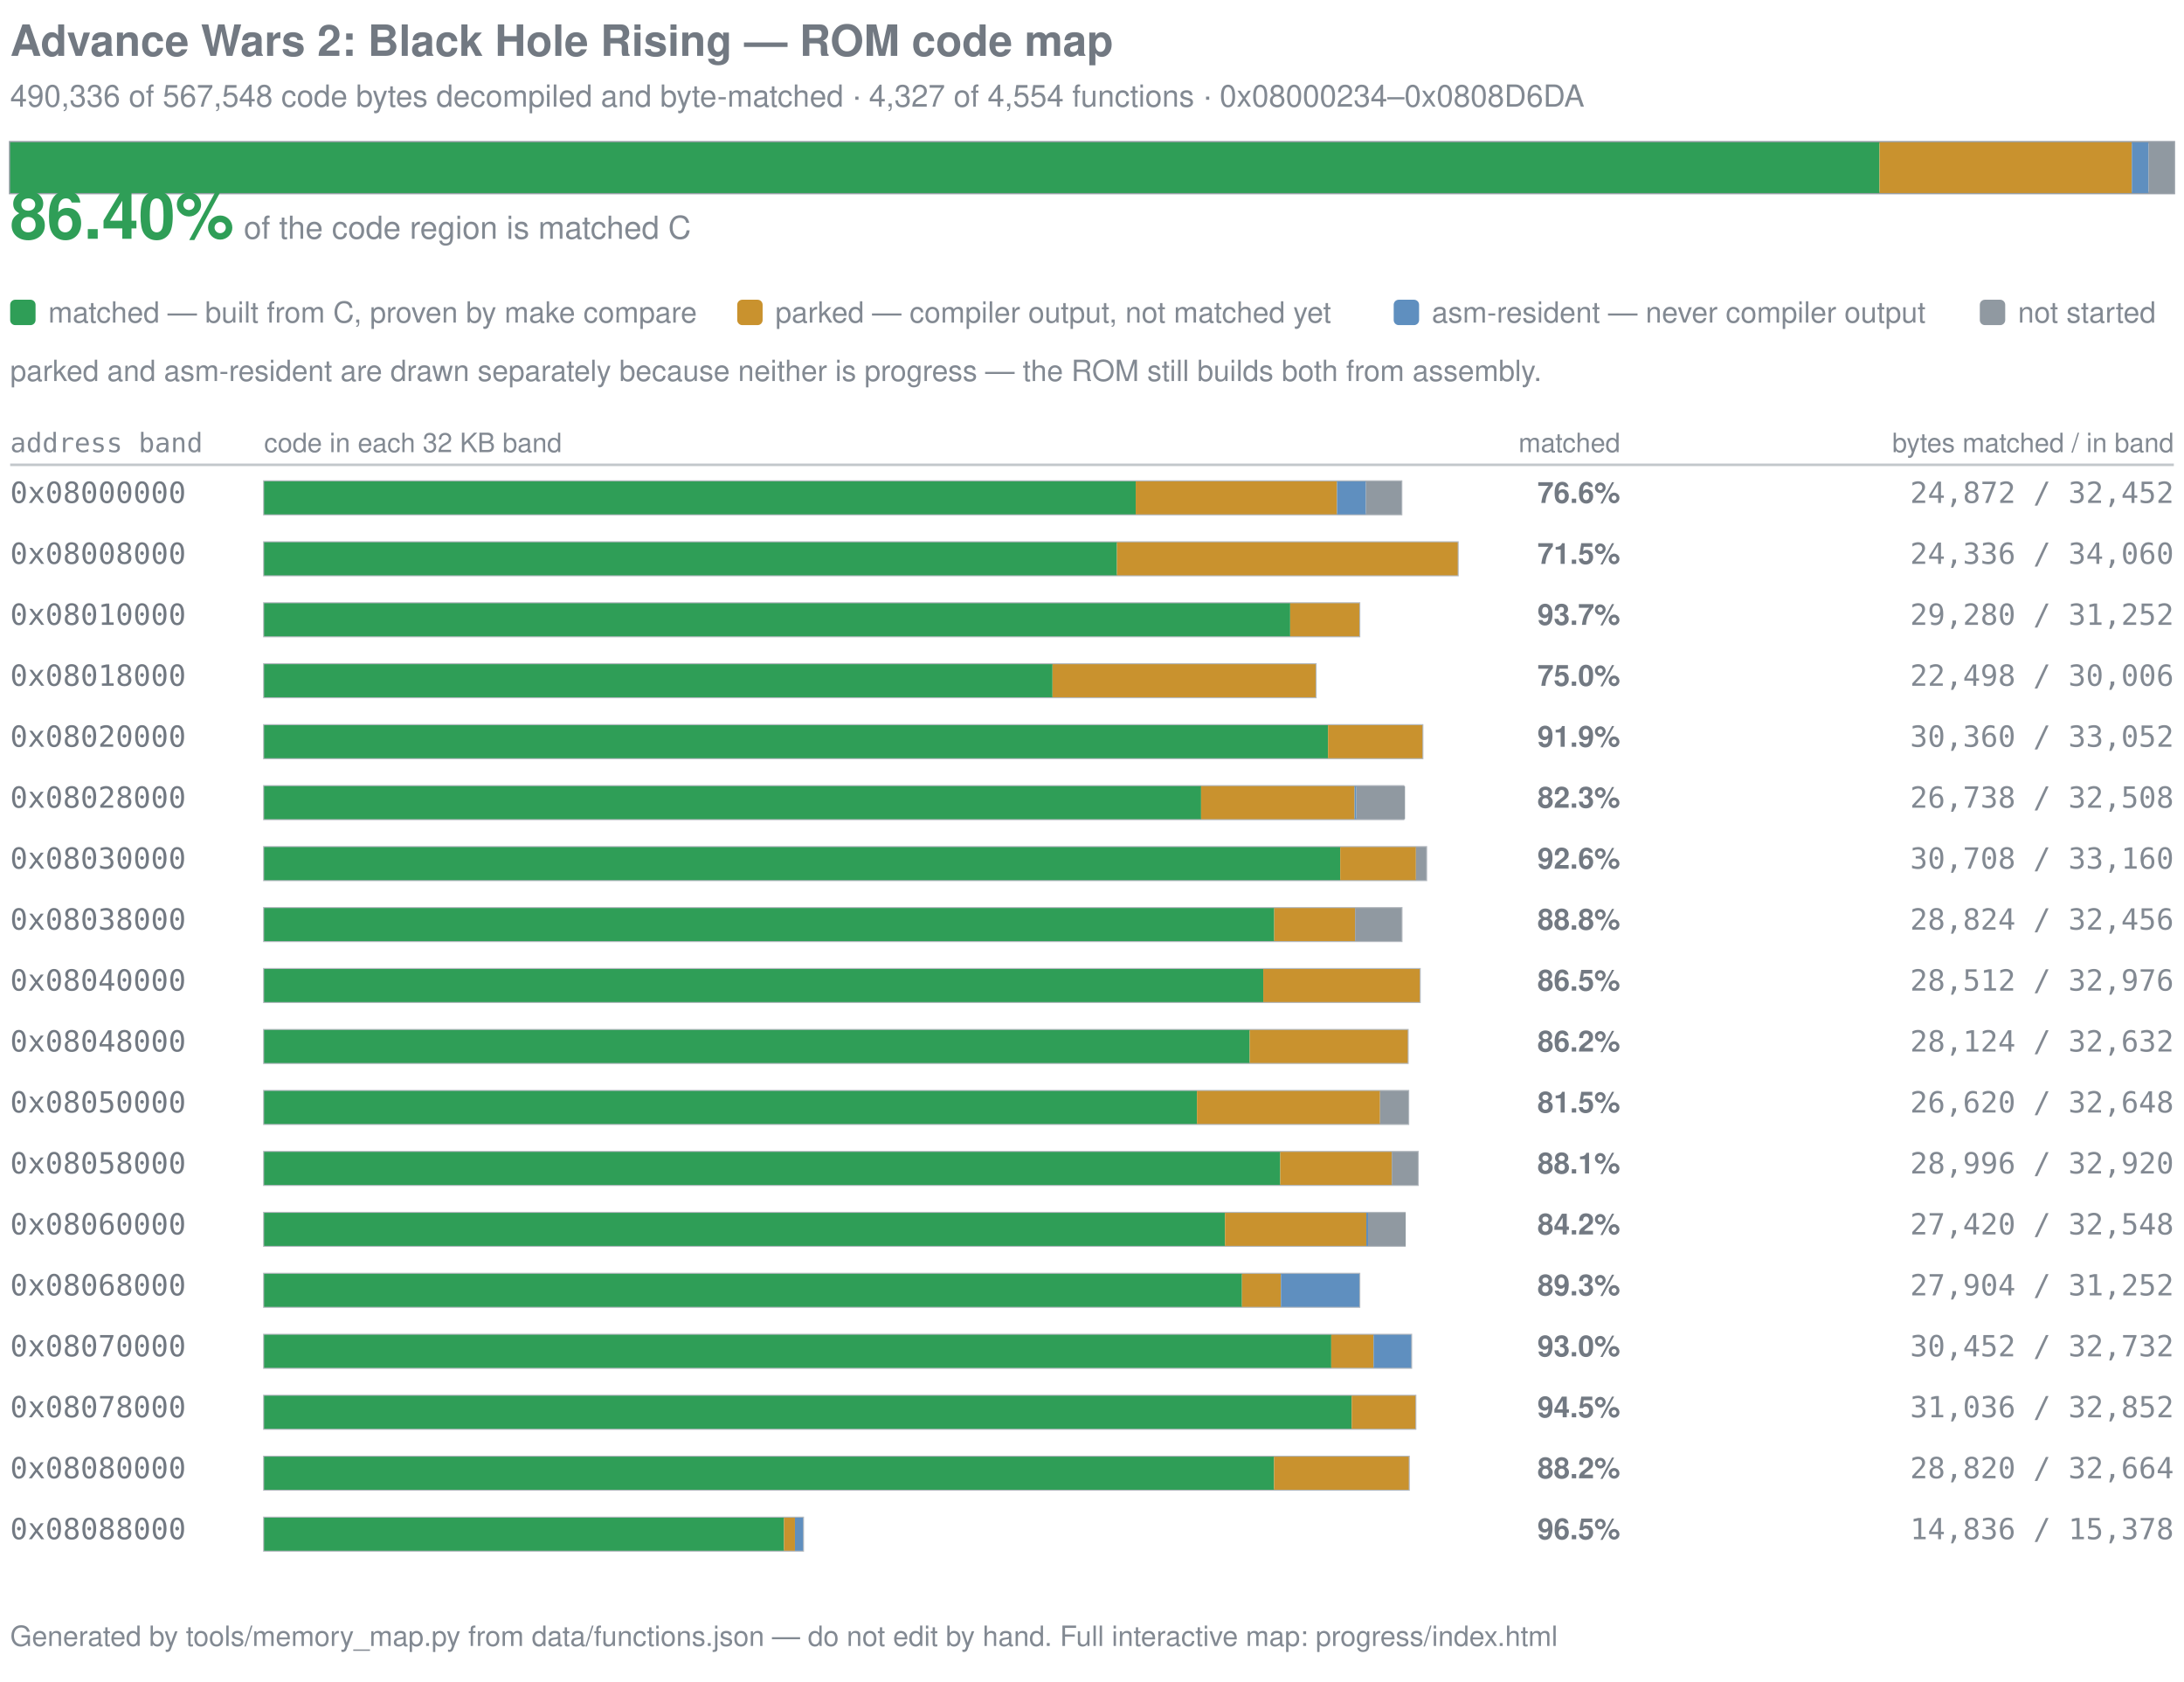
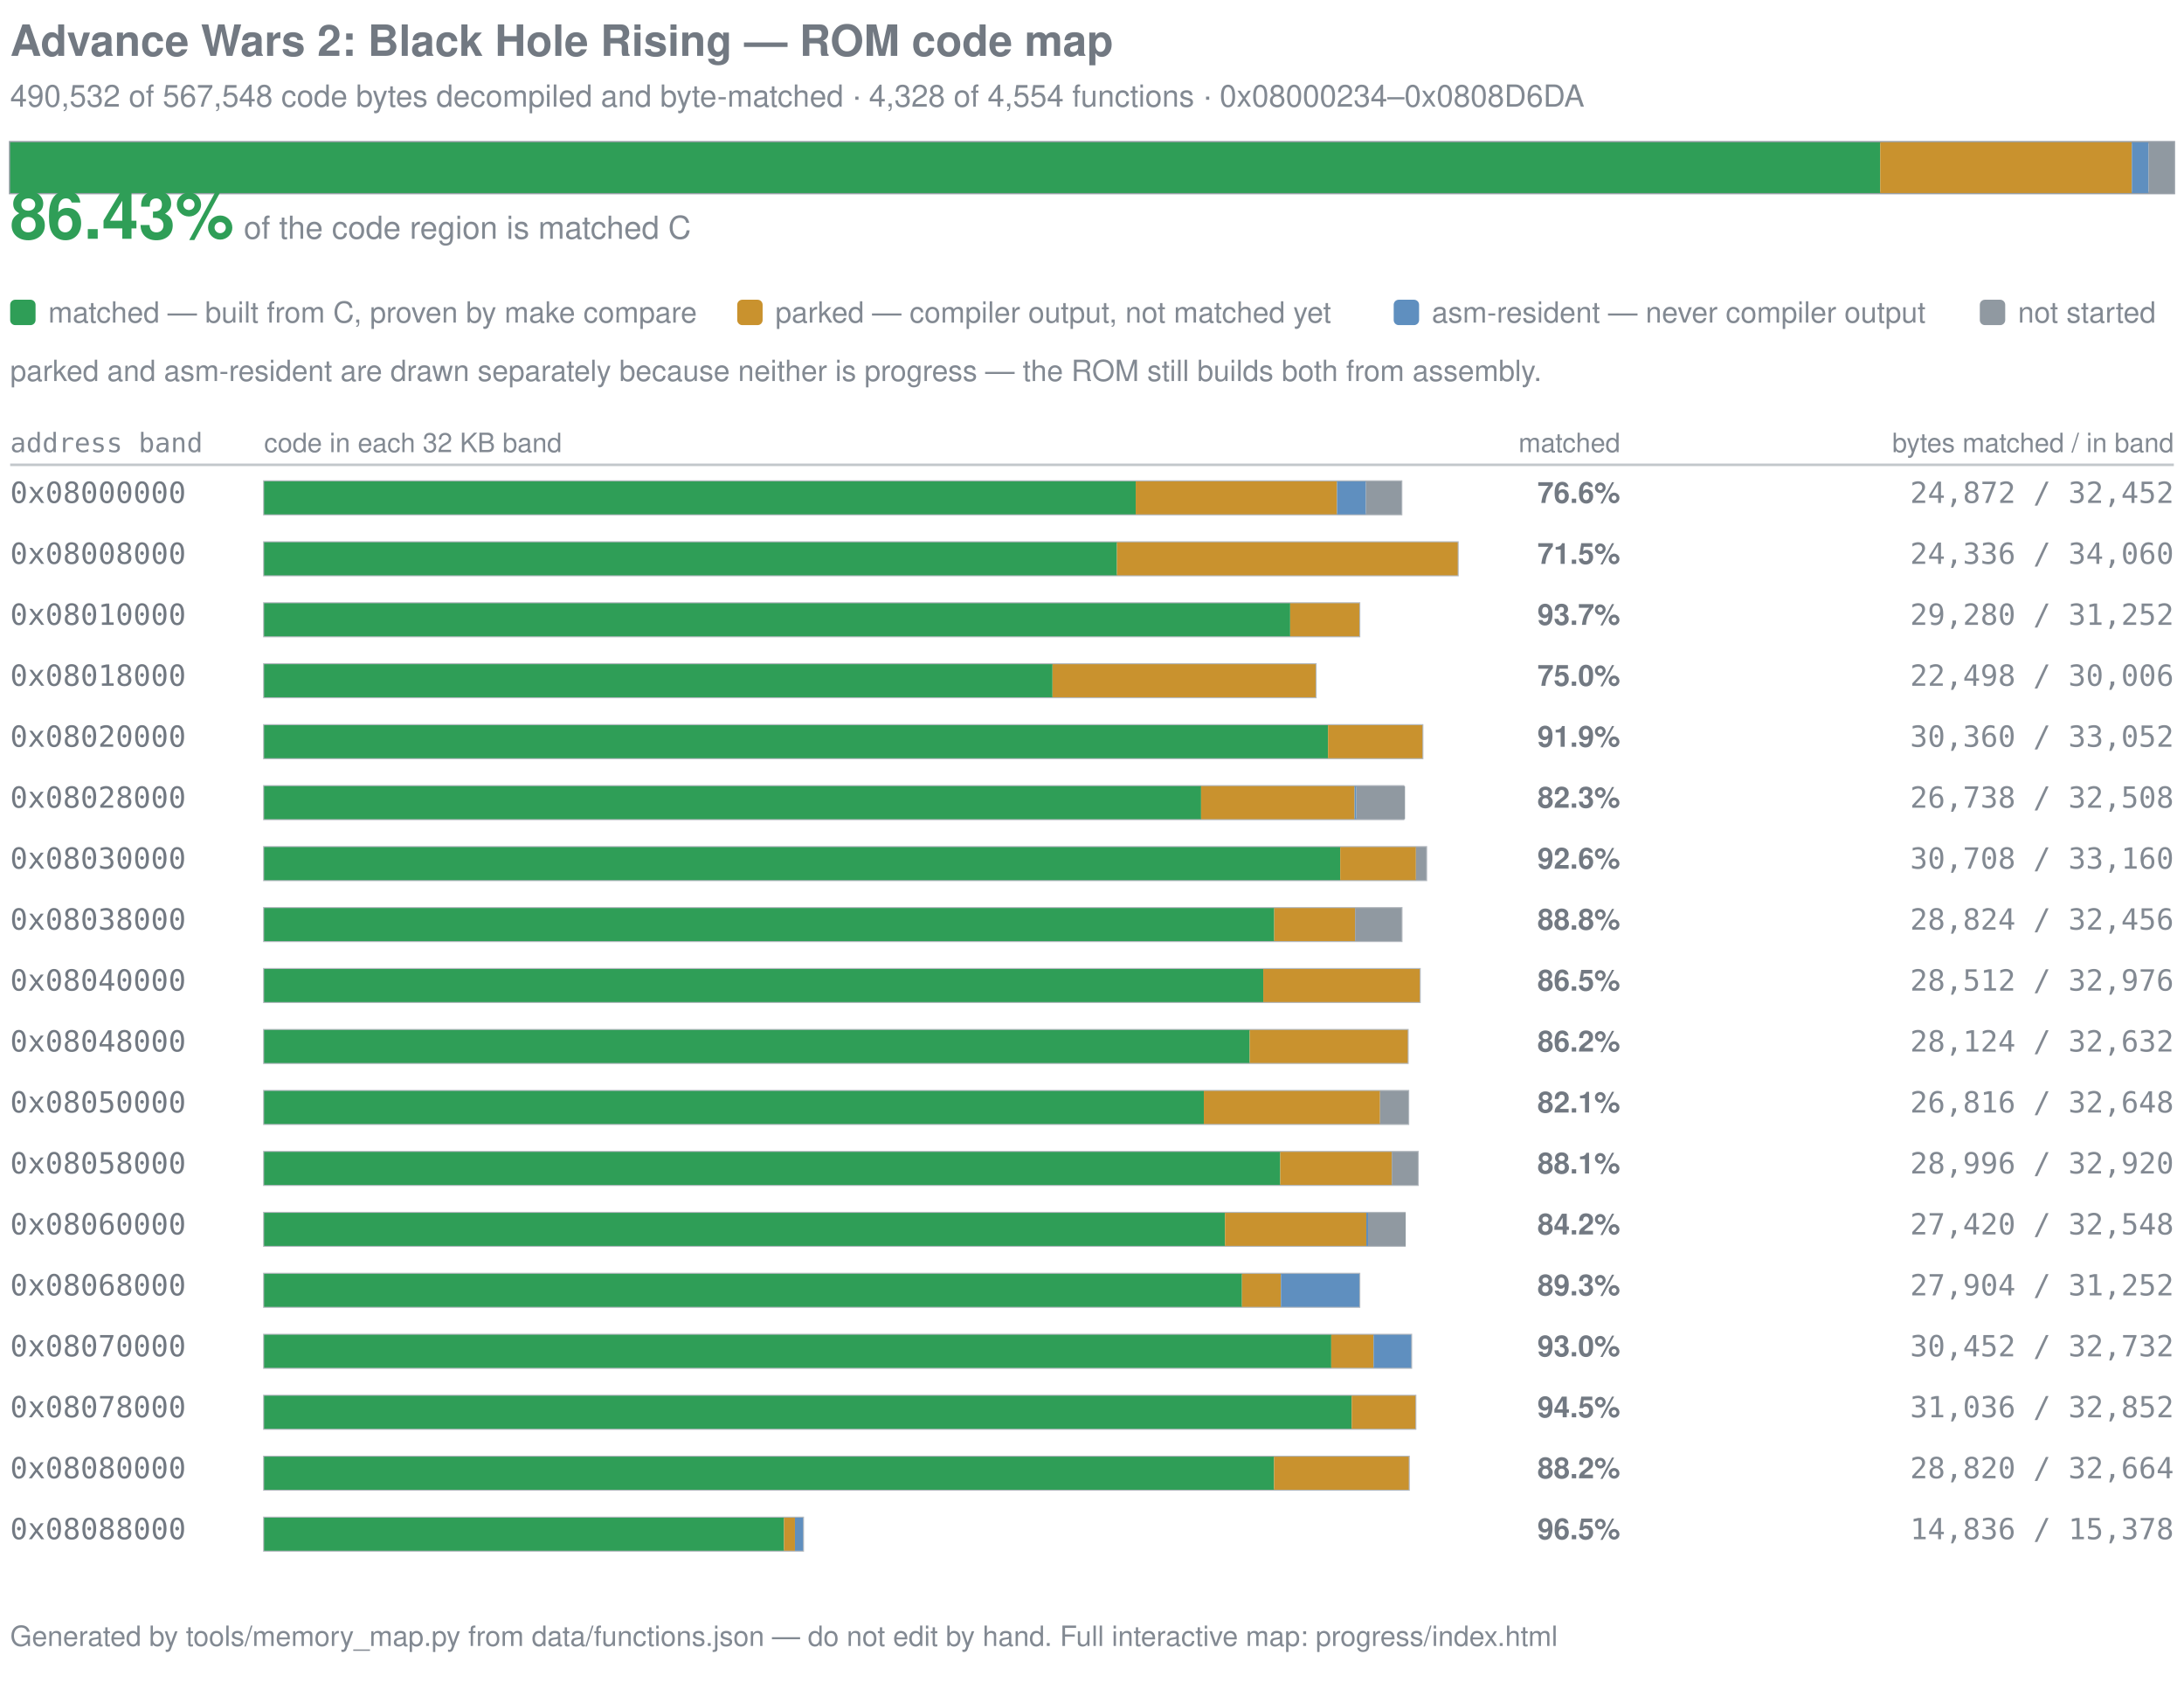
- <svg xmlns="http://www.w3.org/2000/svg" width="860" height="662" viewBox="0 0 860 662" role="img" aria-label="Advance Wars 2: Black Hole Rising decompilation progress by ROM address: 86.40% of code bytes matched">
+ <svg xmlns="http://www.w3.org/2000/svg" width="860" height="662" viewBox="0 0 860 662" role="img" aria-label="Advance Wars 2: Black Hole Rising decompilation progress by ROM address: 86.43% of code bytes matched">
  <text x="4.0" y="22.0" font-family="-apple-system, BlinkMacSystemFont, Segoe UI, Helvetica, Arial, sans-serif" font-size="17" fill="#727982" font-weight="600">Advance Wars 2: Black Hole Rising — ROM code map</text>
-   <text x="4.0" y="42.0" font-family="-apple-system, BlinkMacSystemFont, Segoe UI, Helvetica, Arial, sans-serif" font-size="12" fill="#828992">490,336 of 567,548 code bytes decompiled and byte-matched  ·  4,327 of 4,554 functions  ·  0x08000234–0x0808D6DA</text>
+   <text x="4.0" y="42.0" font-family="-apple-system, BlinkMacSystemFont, Segoe UI, Helvetica, Arial, sans-serif" font-size="12" fill="#828992">490,532 of 567,548 code bytes decompiled and byte-matched  ·  4,328 of 4,554 functions  ·  0x08000234–0x0808D6DA</text>
  <rect x="4" y="56" width="852" height="20" fill="none" stroke="#9aa1a9" stroke-width="1" />
-   <rect x="4.00" y="56.0" width="736.09" height="20.0" fill="#2f9e57" />
-   <rect x="740.09" y="56.0" width="99.37" height="20.0" fill="#c9922e" />
+   <rect x="4.00" y="56.0" width="736.38" height="20.0" fill="#2f9e57" />
+   <rect x="740.38" y="56.0" width="99.07" height="20.0" fill="#c9922e" />
  <rect x="839.46" y="56.0" width="6.59" height="20.0" fill="#5f8fbf" />
  <rect x="846.04" y="56.0" width="9.96" height="20.0" fill="#9099a1" />
-   <text x="4.0" y="94.0" font-family="-apple-system, BlinkMacSystemFont, Segoe UI, Helvetica, Arial, sans-serif" font-size="26" fill="#2f9e57" font-weight="700">86.40%</text>
+   <text x="4.0" y="94.0" font-family="-apple-system, BlinkMacSystemFont, Segoe UI, Helvetica, Arial, sans-serif" font-size="26" fill="#2f9e57" font-weight="700">86.43%</text>
  <text x="96.0" y="94.0" font-family="-apple-system, BlinkMacSystemFont, Segoe UI, Helvetica, Arial, sans-serif" font-size="12.5" fill="#828992">of the code region is matched C</text>
  <rect x="4.0" y="118.0" width="10" height="10" rx="2" fill="#2f9e57" />
  <text x="19.0" y="127.0" font-family="-apple-system, BlinkMacSystemFont, Segoe UI, Helvetica, Arial, sans-serif" font-size="11.5" fill="#828992">matched — built from C, proven by make compare</text>
  <rect x="290.3" y="118.0" width="10" height="10" rx="2" fill="#c9922e" />
  <text x="305.3" y="127.0" font-family="-apple-system, BlinkMacSystemFont, Segoe UI, Helvetica, Arial, sans-serif" font-size="11.5" fill="#828992">parked — compiler output, not matched yet</text>
  <rect x="548.8" y="118.0" width="10" height="10" rx="2" fill="#5f8fbf" />
  <text x="563.8" y="127.0" font-family="-apple-system, BlinkMacSystemFont, Segoe UI, Helvetica, Arial, sans-serif" font-size="11.5" fill="#828992">asm-resident — never compiler output</text>
  <rect x="779.6" y="118.0" width="10" height="10" rx="2" fill="#9099a1" />
  <text x="794.6" y="127.0" font-family="-apple-system, BlinkMacSystemFont, Segoe UI, Helvetica, Arial, sans-serif" font-size="11.5" fill="#828992">not started</text>
  <text x="4.0" y="150.0" font-family="-apple-system, BlinkMacSystemFont, Segoe UI, Helvetica, Arial, sans-serif" font-size="11.5" fill="#828992">parked and asm-resident are drawn separately because neither is progress — the ROM still builds both from assembly.</text>
  <text x="4.0" y="178.0" font-family="ui-monospace, SFMono-Regular, Menlo, Consolas, monospace" font-size="10.5" fill="#828992">address band</text>
  <text x="104.0" y="178.0" font-family="-apple-system, BlinkMacSystemFont, Segoe UI, Helvetica, Arial, sans-serif" font-size="10.5" fill="#828992">code in each 32 KB band</text>
  <text x="638.0" y="178.0" font-family="-apple-system, BlinkMacSystemFont, Segoe UI, Helvetica, Arial, sans-serif" font-size="10.5" fill="#828992" text-anchor="end">matched</text>
  <text x="856.0" y="178.0" font-family="-apple-system, BlinkMacSystemFont, Segoe UI, Helvetica, Arial, sans-serif" font-size="10.5" fill="#828992" text-anchor="end">bytes matched / in band</text>
  <line x1="4" y1="183.0" x2="856" y2="183.0" stroke="#9aa1a9" stroke-width="1" opacity="0.6" />
  <text x="4.0" y="198.0" font-family="ui-monospace, SFMono-Regular, Menlo, Consolas, monospace" font-size="11.5" fill="#727982">0x08000000</text>
  <rect x="104" y="189.5" width="447.81" height="13" fill="none" stroke="#9aa1a9" stroke-width="0.8" opacity="0.75" />
  <rect x="104.00" y="189.5" width="343.21" height="13.0" fill="#2f9e57" />
  <rect x="447.21" y="189.5" width="79.26" height="13.0" fill="#c9922e" />
  <rect x="526.48" y="189.5" width="11.37" height="13.0" fill="#5f8fbf" />
  <rect x="537.85" y="189.5" width="13.96" height="13.0" fill="#9099a1" />
  <text x="638.0" y="198.0" font-family="-apple-system, BlinkMacSystemFont, Segoe UI, Helvetica, Arial, sans-serif" font-size="11.5" fill="#727982" font-weight="600" text-anchor="end">76.6%</text>
  <text x="856.0" y="198.0" font-family="ui-monospace, SFMono-Regular, Menlo, Consolas, monospace" font-size="11.5" fill="#828992" text-anchor="end">24,872 / 32,452</text>
  <text x="4.0" y="222.0" font-family="ui-monospace, SFMono-Regular, Menlo, Consolas, monospace" font-size="11.5" fill="#727982">0x08008000</text>
  <rect x="104" y="213.5" width="470.00" height="13" fill="none" stroke="#9aa1a9" stroke-width="0.8" opacity="0.75" />
  <rect x="104.00" y="213.5" width="335.82" height="13.0" fill="#2f9e57" />
  <rect x="439.82" y="213.5" width="134.18" height="13.0" fill="#c9922e" />
  <text x="638.0" y="222.0" font-family="-apple-system, BlinkMacSystemFont, Segoe UI, Helvetica, Arial, sans-serif" font-size="11.5" fill="#727982" font-weight="600" text-anchor="end">71.5%</text>
  <text x="856.0" y="222.0" font-family="ui-monospace, SFMono-Regular, Menlo, Consolas, monospace" font-size="11.5" fill="#828992" text-anchor="end">24,336 / 34,060</text>
  <text x="4.0" y="246.0" font-family="ui-monospace, SFMono-Regular, Menlo, Consolas, monospace" font-size="11.5" fill="#727982">0x08010000</text>
  <rect x="104" y="237.5" width="431.25" height="13" fill="none" stroke="#9aa1a9" stroke-width="0.8" opacity="0.75" />
  <rect x="104.00" y="237.5" width="404.04" height="13.0" fill="#2f9e57" />
  <rect x="508.04" y="237.5" width="27.21" height="13.0" fill="#c9922e" />
  <text x="638.0" y="246.0" font-family="-apple-system, BlinkMacSystemFont, Segoe UI, Helvetica, Arial, sans-serif" font-size="11.5" fill="#727982" font-weight="600" text-anchor="end">93.7%</text>
  <text x="856.0" y="246.0" font-family="ui-monospace, SFMono-Regular, Menlo, Consolas, monospace" font-size="11.5" fill="#828992" text-anchor="end">29,280 / 31,252</text>
  <text x="4.0" y="270.0" font-family="ui-monospace, SFMono-Regular, Menlo, Consolas, monospace" font-size="11.5" fill="#727982">0x08018000</text>
  <rect x="104" y="261.5" width="414.06" height="13" fill="none" stroke="#9aa1a9" stroke-width="0.8" opacity="0.75" />
  <rect x="104.00" y="261.5" width="310.45" height="13.0" fill="#2f9e57" />
  <rect x="414.45" y="261.5" width="103.60" height="13.0" fill="#c9922e" />
  <text x="638.0" y="270.0" font-family="-apple-system, BlinkMacSystemFont, Segoe UI, Helvetica, Arial, sans-serif" font-size="11.5" fill="#727982" font-weight="600" text-anchor="end">75.0%</text>
  <text x="856.0" y="270.0" font-family="ui-monospace, SFMono-Regular, Menlo, Consolas, monospace" font-size="11.5" fill="#828992" text-anchor="end">22,498 / 30,006</text>
  <text x="4.0" y="294.0" font-family="ui-monospace, SFMono-Regular, Menlo, Consolas, monospace" font-size="11.5" fill="#727982">0x08020000</text>
  <rect x="104" y="285.5" width="456.09" height="13" fill="none" stroke="#9aa1a9" stroke-width="0.8" opacity="0.75" />
  <rect x="104.00" y="285.5" width="418.94" height="13.0" fill="#2f9e57" />
  <rect x="522.94" y="285.5" width="37.15" height="13.0" fill="#c9922e" />
  <text x="638.0" y="294.0" font-family="-apple-system, BlinkMacSystemFont, Segoe UI, Helvetica, Arial, sans-serif" font-size="11.5" fill="#727982" font-weight="600" text-anchor="end">91.9%</text>
  <text x="856.0" y="294.0" font-family="ui-monospace, SFMono-Regular, Menlo, Consolas, monospace" font-size="11.5" fill="#828992" text-anchor="end">30,360 / 33,052</text>
  <text x="4.0" y="318.0" font-family="ui-monospace, SFMono-Regular, Menlo, Consolas, monospace" font-size="11.5" fill="#727982">0x08028000</text>
  <rect x="104" y="309.5" width="448.58" height="13" fill="none" stroke="#9aa1a9" stroke-width="0.8" opacity="0.75" />
  <rect x="104.00" y="309.5" width="368.96" height="13.0" fill="#2f9e57" />
  <rect x="472.96" y="309.5" width="60.44" height="13.0" fill="#c9922e" />
  <rect x="533.40" y="309.5" width="0.70" height="13.0" fill="#5f8fbf" />
  <rect x="534.10" y="309.5" width="19.15" height="13.0" fill="#9099a1" />
  <text x="638.0" y="318.0" font-family="-apple-system, BlinkMacSystemFont, Segoe UI, Helvetica, Arial, sans-serif" font-size="11.5" fill="#727982" font-weight="600" text-anchor="end">82.3%</text>
  <text x="856.0" y="318.0" font-family="ui-monospace, SFMono-Regular, Menlo, Consolas, monospace" font-size="11.5" fill="#828992" text-anchor="end">26,738 / 32,508</text>
  <text x="4.0" y="342.0" font-family="ui-monospace, SFMono-Regular, Menlo, Consolas, monospace" font-size="11.5" fill="#727982">0x08030000</text>
  <rect x="104" y="333.5" width="457.58" height="13" fill="none" stroke="#9aa1a9" stroke-width="0.8" opacity="0.75" />
  <rect x="104.00" y="333.5" width="423.75" height="13.0" fill="#2f9e57" />
  <rect x="527.75" y="333.5" width="29.81" height="13.0" fill="#c9922e" />
  <rect x="557.55" y="333.5" width="4.03" height="13.0" fill="#9099a1" />
  <text x="638.0" y="342.0" font-family="-apple-system, BlinkMacSystemFont, Segoe UI, Helvetica, Arial, sans-serif" font-size="11.5" fill="#727982" font-weight="600" text-anchor="end">92.6%</text>
  <text x="856.0" y="342.0" font-family="ui-monospace, SFMono-Regular, Menlo, Consolas, monospace" font-size="11.5" fill="#828992" text-anchor="end">30,708 / 33,160</text>
  <text x="4.0" y="366.0" font-family="ui-monospace, SFMono-Regular, Menlo, Consolas, monospace" font-size="11.5" fill="#727982">0x08038000</text>
  <rect x="104" y="357.5" width="447.87" height="13" fill="none" stroke="#9aa1a9" stroke-width="0.8" opacity="0.75" />
  <rect x="104.00" y="357.5" width="397.75" height="13.0" fill="#2f9e57" />
  <rect x="501.75" y="357.5" width="31.85" height="13.0" fill="#c9922e" />
  <rect x="533.60" y="357.5" width="18.27" height="13.0" fill="#9099a1" />
  <text x="638.0" y="366.0" font-family="-apple-system, BlinkMacSystemFont, Segoe UI, Helvetica, Arial, sans-serif" font-size="11.5" fill="#727982" font-weight="600" text-anchor="end">88.8%</text>
  <text x="856.0" y="366.0" font-family="ui-monospace, SFMono-Regular, Menlo, Consolas, monospace" font-size="11.5" fill="#828992" text-anchor="end">28,824 / 32,456</text>
  <text x="4.0" y="390.0" font-family="ui-monospace, SFMono-Regular, Menlo, Consolas, monospace" font-size="11.5" fill="#727982">0x08040000</text>
  <rect x="104" y="381.5" width="455.04" height="13" fill="none" stroke="#9aa1a9" stroke-width="0.8" opacity="0.75" />
  <rect x="104.00" y="381.5" width="393.44" height="13.0" fill="#2f9e57" />
  <rect x="497.44" y="381.5" width="61.60" height="13.0" fill="#c9922e" />
  <text x="638.0" y="390.0" font-family="-apple-system, BlinkMacSystemFont, Segoe UI, Helvetica, Arial, sans-serif" font-size="11.5" fill="#727982" font-weight="600" text-anchor="end">86.5%</text>
  <text x="856.0" y="390.0" font-family="ui-monospace, SFMono-Regular, Menlo, Consolas, monospace" font-size="11.5" fill="#828992" text-anchor="end">28,512 / 32,976</text>
  <text x="4.0" y="414.0" font-family="ui-monospace, SFMono-Regular, Menlo, Consolas, monospace" font-size="11.5" fill="#727982">0x08048000</text>
  <rect x="104" y="405.5" width="450.29" height="13" fill="none" stroke="#9aa1a9" stroke-width="0.8" opacity="0.75" />
  <rect x="104.00" y="405.5" width="388.09" height="13.0" fill="#2f9e57" />
  <rect x="492.09" y="405.5" width="62.21" height="13.0" fill="#c9922e" />
  <text x="638.0" y="414.0" font-family="-apple-system, BlinkMacSystemFont, Segoe UI, Helvetica, Arial, sans-serif" font-size="11.5" fill="#727982" font-weight="600" text-anchor="end">86.2%</text>
  <text x="856.0" y="414.0" font-family="ui-monospace, SFMono-Regular, Menlo, Consolas, monospace" font-size="11.5" fill="#828992" text-anchor="end">28,124 / 32,632</text>
  <text x="4.0" y="438.0" font-family="ui-monospace, SFMono-Regular, Menlo, Consolas, monospace" font-size="11.5" fill="#727982">0x08050000</text>
  <rect x="104" y="429.5" width="450.52" height="13" fill="none" stroke="#9aa1a9" stroke-width="0.8" opacity="0.75" />
-   <rect x="104.00" y="429.5" width="367.33" height="13.0" fill="#2f9e57" />
-   <rect x="471.33" y="429.5" width="72.09" height="13.0" fill="#c9922e" />
+   <rect x="104.00" y="429.5" width="370.04" height="13.0" fill="#2f9e57" />
+   <rect x="474.04" y="429.5" width="69.38" height="13.0" fill="#c9922e" />
  <rect x="543.42" y="429.5" width="11.09" height="13.0" fill="#9099a1" />
-   <text x="638.0" y="438.0" font-family="-apple-system, BlinkMacSystemFont, Segoe UI, Helvetica, Arial, sans-serif" font-size="11.5" fill="#727982" font-weight="600" text-anchor="end">81.5%</text>
-   <text x="856.0" y="438.0" font-family="ui-monospace, SFMono-Regular, Menlo, Consolas, monospace" font-size="11.5" fill="#828992" text-anchor="end">26,620 / 32,648</text>
+   <text x="638.0" y="438.0" font-family="-apple-system, BlinkMacSystemFont, Segoe UI, Helvetica, Arial, sans-serif" font-size="11.5" fill="#727982" font-weight="600" text-anchor="end">82.1%</text>
+   <text x="856.0" y="438.0" font-family="ui-monospace, SFMono-Regular, Menlo, Consolas, monospace" font-size="11.5" fill="#828992" text-anchor="end">26,816 / 32,648</text>
  <text x="4.0" y="462.0" font-family="ui-monospace, SFMono-Regular, Menlo, Consolas, monospace" font-size="11.5" fill="#727982">0x08058000</text>
  <rect x="104" y="453.5" width="454.27" height="13" fill="none" stroke="#9aa1a9" stroke-width="0.8" opacity="0.75" />
  <rect x="104.00" y="453.5" width="400.12" height="13.0" fill="#2f9e57" />
  <rect x="504.12" y="453.5" width="43.94" height="13.0" fill="#c9922e" />
  <rect x="548.06" y="453.5" width="10.21" height="13.0" fill="#9099a1" />
  <text x="638.0" y="462.0" font-family="-apple-system, BlinkMacSystemFont, Segoe UI, Helvetica, Arial, sans-serif" font-size="11.5" fill="#727982" font-weight="600" text-anchor="end">88.1%</text>
  <text x="856.0" y="462.0" font-family="ui-monospace, SFMono-Regular, Menlo, Consolas, monospace" font-size="11.5" fill="#828992" text-anchor="end">28,996 / 32,920</text>
  <text x="4.0" y="486.0" font-family="ui-monospace, SFMono-Regular, Menlo, Consolas, monospace" font-size="11.5" fill="#727982">0x08060000</text>
  <rect x="104" y="477.5" width="449.14" height="13" fill="none" stroke="#9aa1a9" stroke-width="0.8" opacity="0.75" />
  <rect x="104.00" y="477.5" width="378.37" height="13.0" fill="#2f9e57" />
  <rect x="482.37" y="477.5" width="55.64" height="13.0" fill="#c9922e" />
  <rect x="538.01" y="477.5" width="0.70" height="13.0" fill="#5f8fbf" />
  <rect x="538.71" y="477.5" width="14.79" height="13.0" fill="#9099a1" />
  <text x="638.0" y="486.0" font-family="-apple-system, BlinkMacSystemFont, Segoe UI, Helvetica, Arial, sans-serif" font-size="11.5" fill="#727982" font-weight="600" text-anchor="end">84.2%</text>
  <text x="856.0" y="486.0" font-family="ui-monospace, SFMono-Regular, Menlo, Consolas, monospace" font-size="11.5" fill="#828992" text-anchor="end">27,420 / 32,548</text>
  <text x="4.0" y="510.0" font-family="ui-monospace, SFMono-Regular, Menlo, Consolas, monospace" font-size="11.5" fill="#727982">0x08068000</text>
  <rect x="104" y="501.5" width="431.25" height="13" fill="none" stroke="#9aa1a9" stroke-width="0.8" opacity="0.75" />
  <rect x="104.00" y="501.5" width="385.05" height="13.0" fill="#2f9e57" />
  <rect x="489.05" y="501.5" width="15.34" height="13.0" fill="#c9922e" />
  <rect x="504.40" y="501.5" width="30.85" height="13.0" fill="#5f8fbf" />
  <text x="638.0" y="510.0" font-family="-apple-system, BlinkMacSystemFont, Segoe UI, Helvetica, Arial, sans-serif" font-size="11.5" fill="#727982" font-weight="600" text-anchor="end">89.3%</text>
  <text x="856.0" y="510.0" font-family="ui-monospace, SFMono-Regular, Menlo, Consolas, monospace" font-size="11.5" fill="#828992" text-anchor="end">27,904 / 31,252</text>
  <text x="4.0" y="534.0" font-family="ui-monospace, SFMono-Regular, Menlo, Consolas, monospace" font-size="11.5" fill="#727982">0x08070000</text>
  <rect x="104" y="525.5" width="451.67" height="13" fill="none" stroke="#9aa1a9" stroke-width="0.8" opacity="0.75" />
  <rect x="104.00" y="525.5" width="420.21" height="13.0" fill="#2f9e57" />
  <rect x="524.21" y="525.5" width="16.67" height="13.0" fill="#c9922e" />
  <rect x="540.88" y="525.5" width="14.79" height="13.0" fill="#5f8fbf" />
  <text x="638.0" y="534.0" font-family="-apple-system, BlinkMacSystemFont, Segoe UI, Helvetica, Arial, sans-serif" font-size="11.5" fill="#727982" font-weight="600" text-anchor="end">93.0%</text>
  <text x="856.0" y="534.0" font-family="ui-monospace, SFMono-Regular, Menlo, Consolas, monospace" font-size="11.5" fill="#828992" text-anchor="end">30,452 / 32,732</text>
  <text x="4.0" y="558.0" font-family="ui-monospace, SFMono-Regular, Menlo, Consolas, monospace" font-size="11.5" fill="#727982">0x08078000</text>
  <rect x="104" y="549.5" width="453.33" height="13" fill="none" stroke="#9aa1a9" stroke-width="0.8" opacity="0.75" />
  <rect x="104.00" y="549.5" width="428.27" height="13.0" fill="#2f9e57" />
  <rect x="532.27" y="549.5" width="25.06" height="13.0" fill="#c9922e" />
  <text x="638.0" y="558.0" font-family="-apple-system, BlinkMacSystemFont, Segoe UI, Helvetica, Arial, sans-serif" font-size="11.5" fill="#727982" font-weight="600" text-anchor="end">94.5%</text>
  <text x="856.0" y="558.0" font-family="ui-monospace, SFMono-Regular, Menlo, Consolas, monospace" font-size="11.5" fill="#828992" text-anchor="end">31,036 / 32,852</text>
  <text x="4.0" y="582.0" font-family="ui-monospace, SFMono-Regular, Menlo, Consolas, monospace" font-size="11.5" fill="#727982">0x08080000</text>
  <rect x="104" y="573.5" width="450.74" height="13" fill="none" stroke="#9aa1a9" stroke-width="0.8" opacity="0.75" />
  <rect x="104.00" y="573.5" width="397.69" height="13.0" fill="#2f9e57" />
  <rect x="501.69" y="573.5" width="53.04" height="13.0" fill="#c9922e" />
  <text x="638.0" y="582.0" font-family="-apple-system, BlinkMacSystemFont, Segoe UI, Helvetica, Arial, sans-serif" font-size="11.5" fill="#727982" font-weight="600" text-anchor="end">88.2%</text>
  <text x="856.0" y="582.0" font-family="ui-monospace, SFMono-Regular, Menlo, Consolas, monospace" font-size="11.5" fill="#828992" text-anchor="end">28,820 / 32,664</text>
  <text x="4.0" y="606.0" font-family="ui-monospace, SFMono-Regular, Menlo, Consolas, monospace" font-size="11.5" fill="#727982">0x08088000</text>
  <rect x="104" y="597.5" width="212.20" height="13" fill="none" stroke="#9aa1a9" stroke-width="0.8" opacity="0.75" />
  <rect x="104.00" y="597.5" width="204.72" height="13.0" fill="#2f9e57" />
  <rect x="308.72" y="597.5" width="4.31" height="13.0" fill="#c9922e" />
  <rect x="313.03" y="597.5" width="3.17" height="13.0" fill="#5f8fbf" />
  <text x="638.0" y="606.0" font-family="-apple-system, BlinkMacSystemFont, Segoe UI, Helvetica, Arial, sans-serif" font-size="11.5" fill="#727982" font-weight="600" text-anchor="end">96.5%</text>
  <text x="856.0" y="606.0" font-family="ui-monospace, SFMono-Regular, Menlo, Consolas, monospace" font-size="11.5" fill="#828992" text-anchor="end">14,836 / 15,378</text>
  <text x="4.0" y="648.0" font-family="-apple-system, BlinkMacSystemFont, Segoe UI, Helvetica, Arial, sans-serif" font-size="11" fill="#828992">Generated by tools/memory_map.py from data/functions.json — do not edit by hand. Full interactive map: progress/index.html</text>
</svg>
